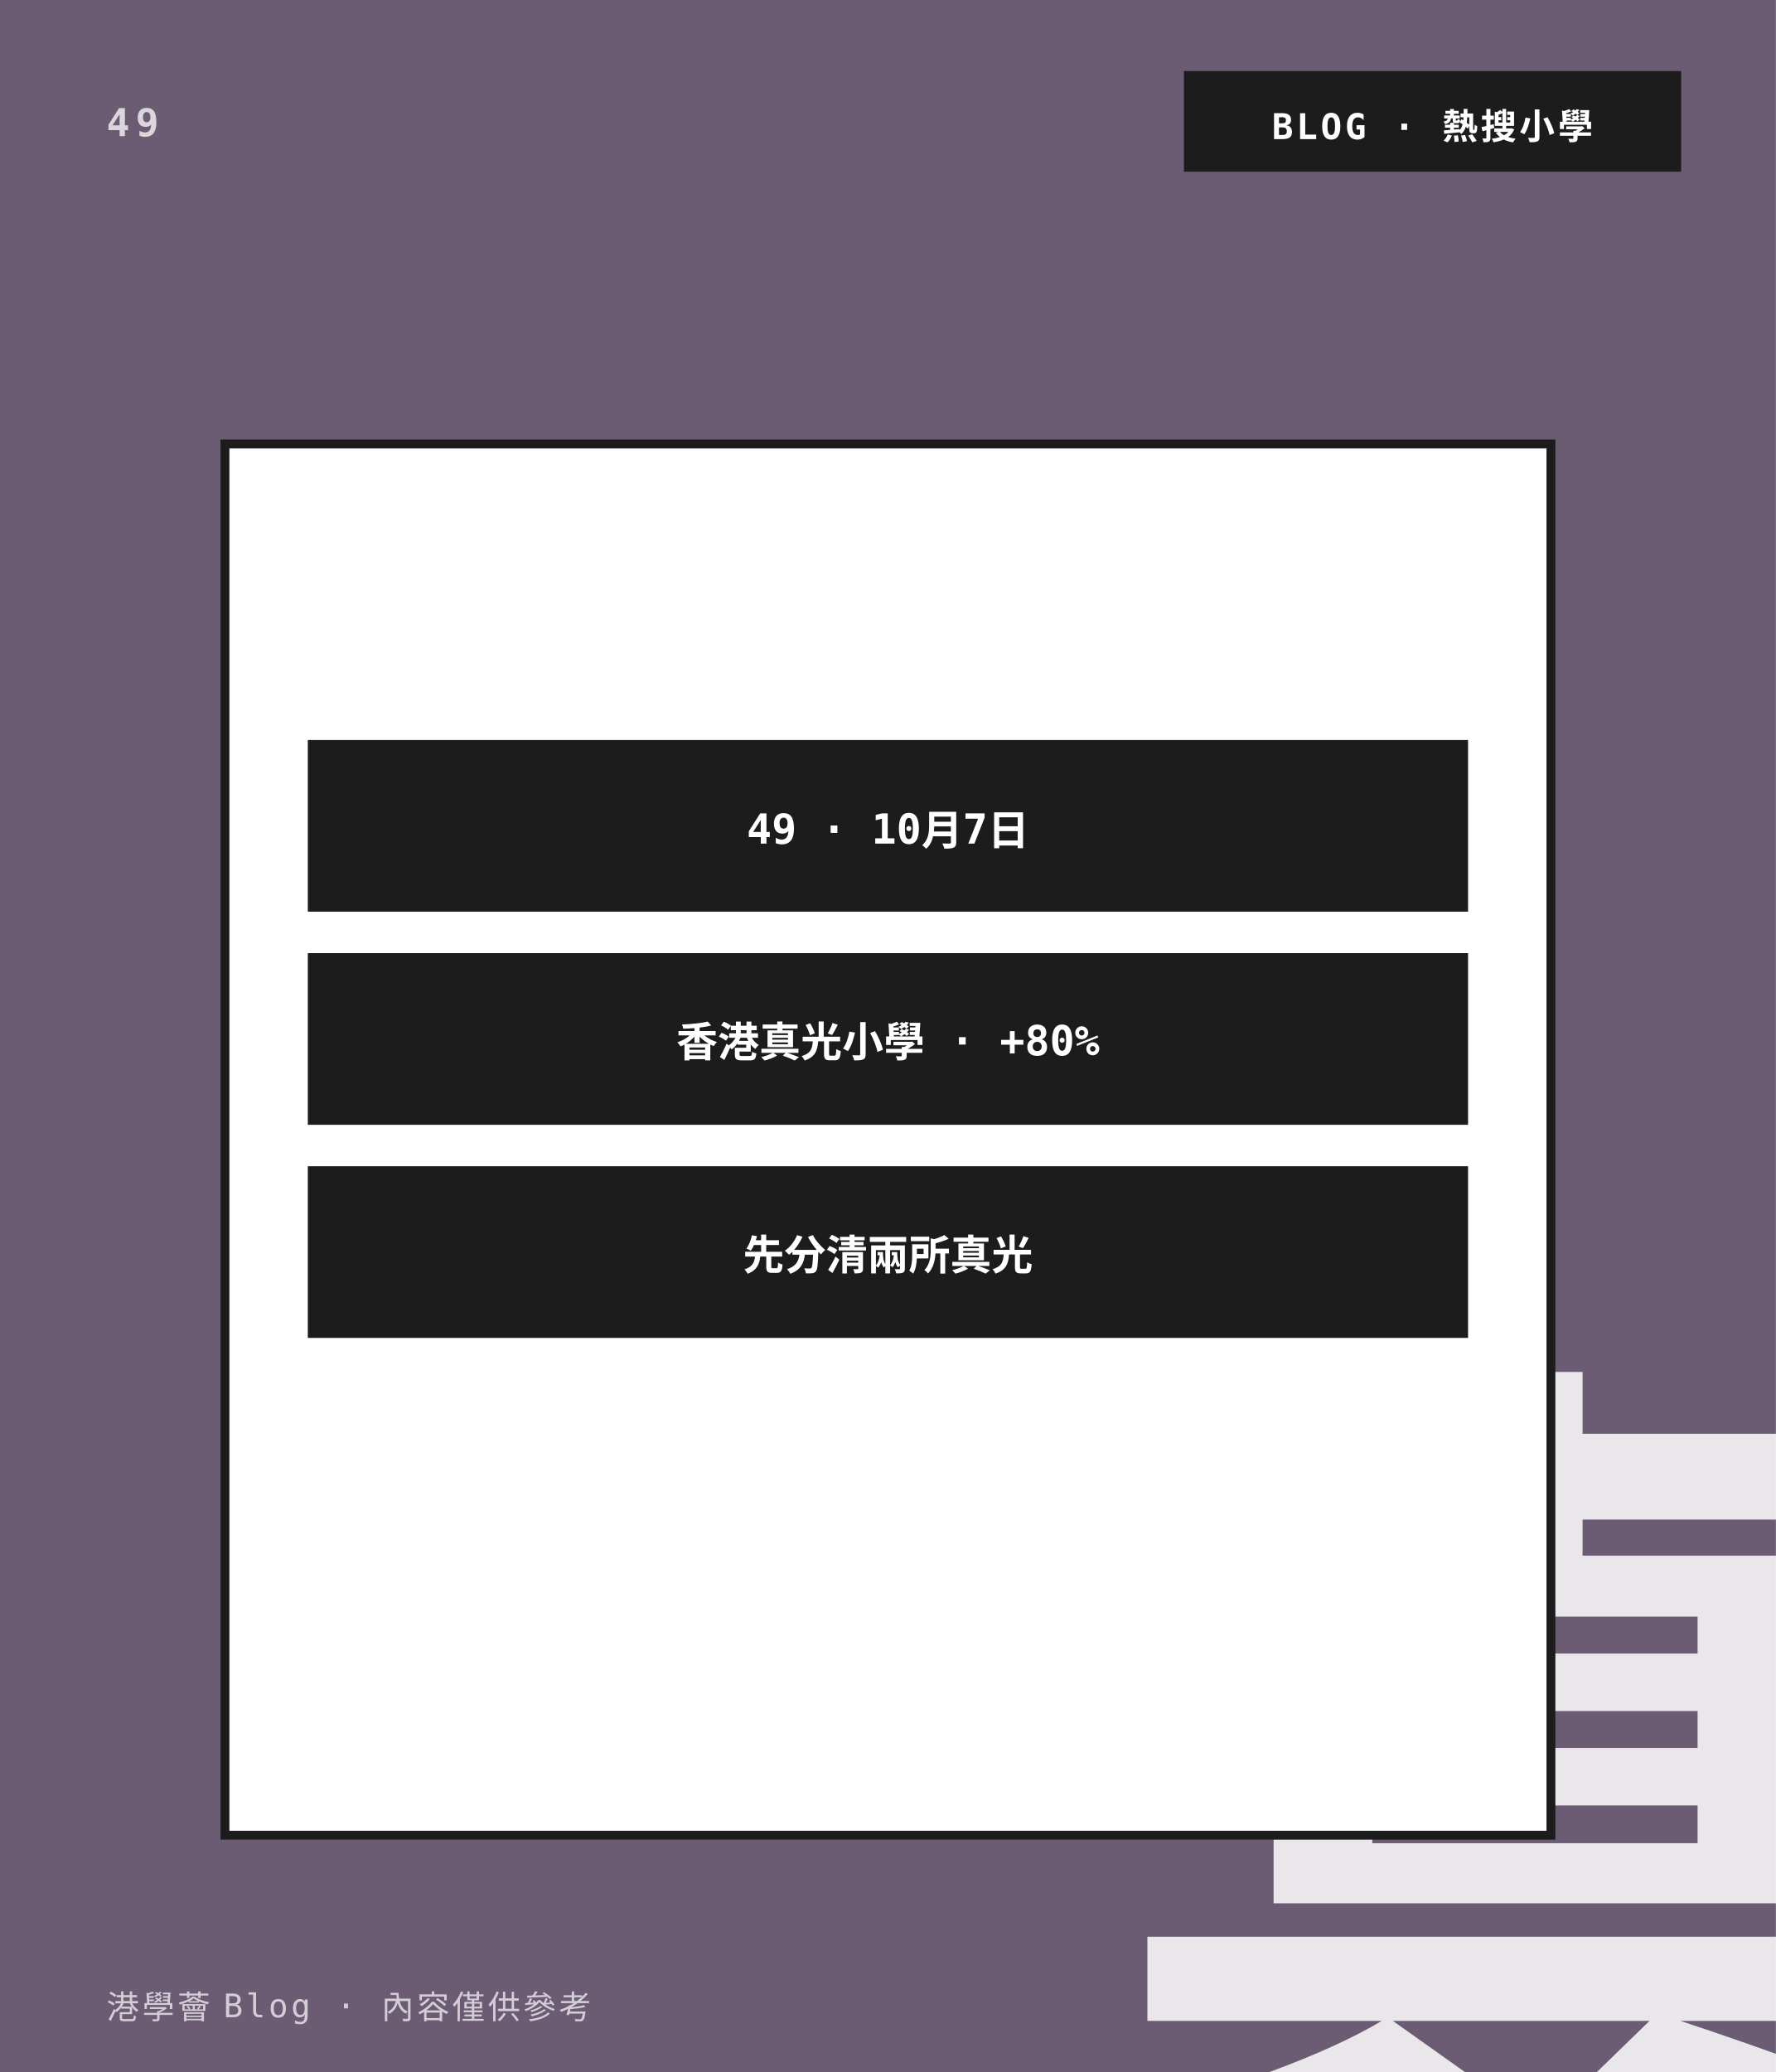
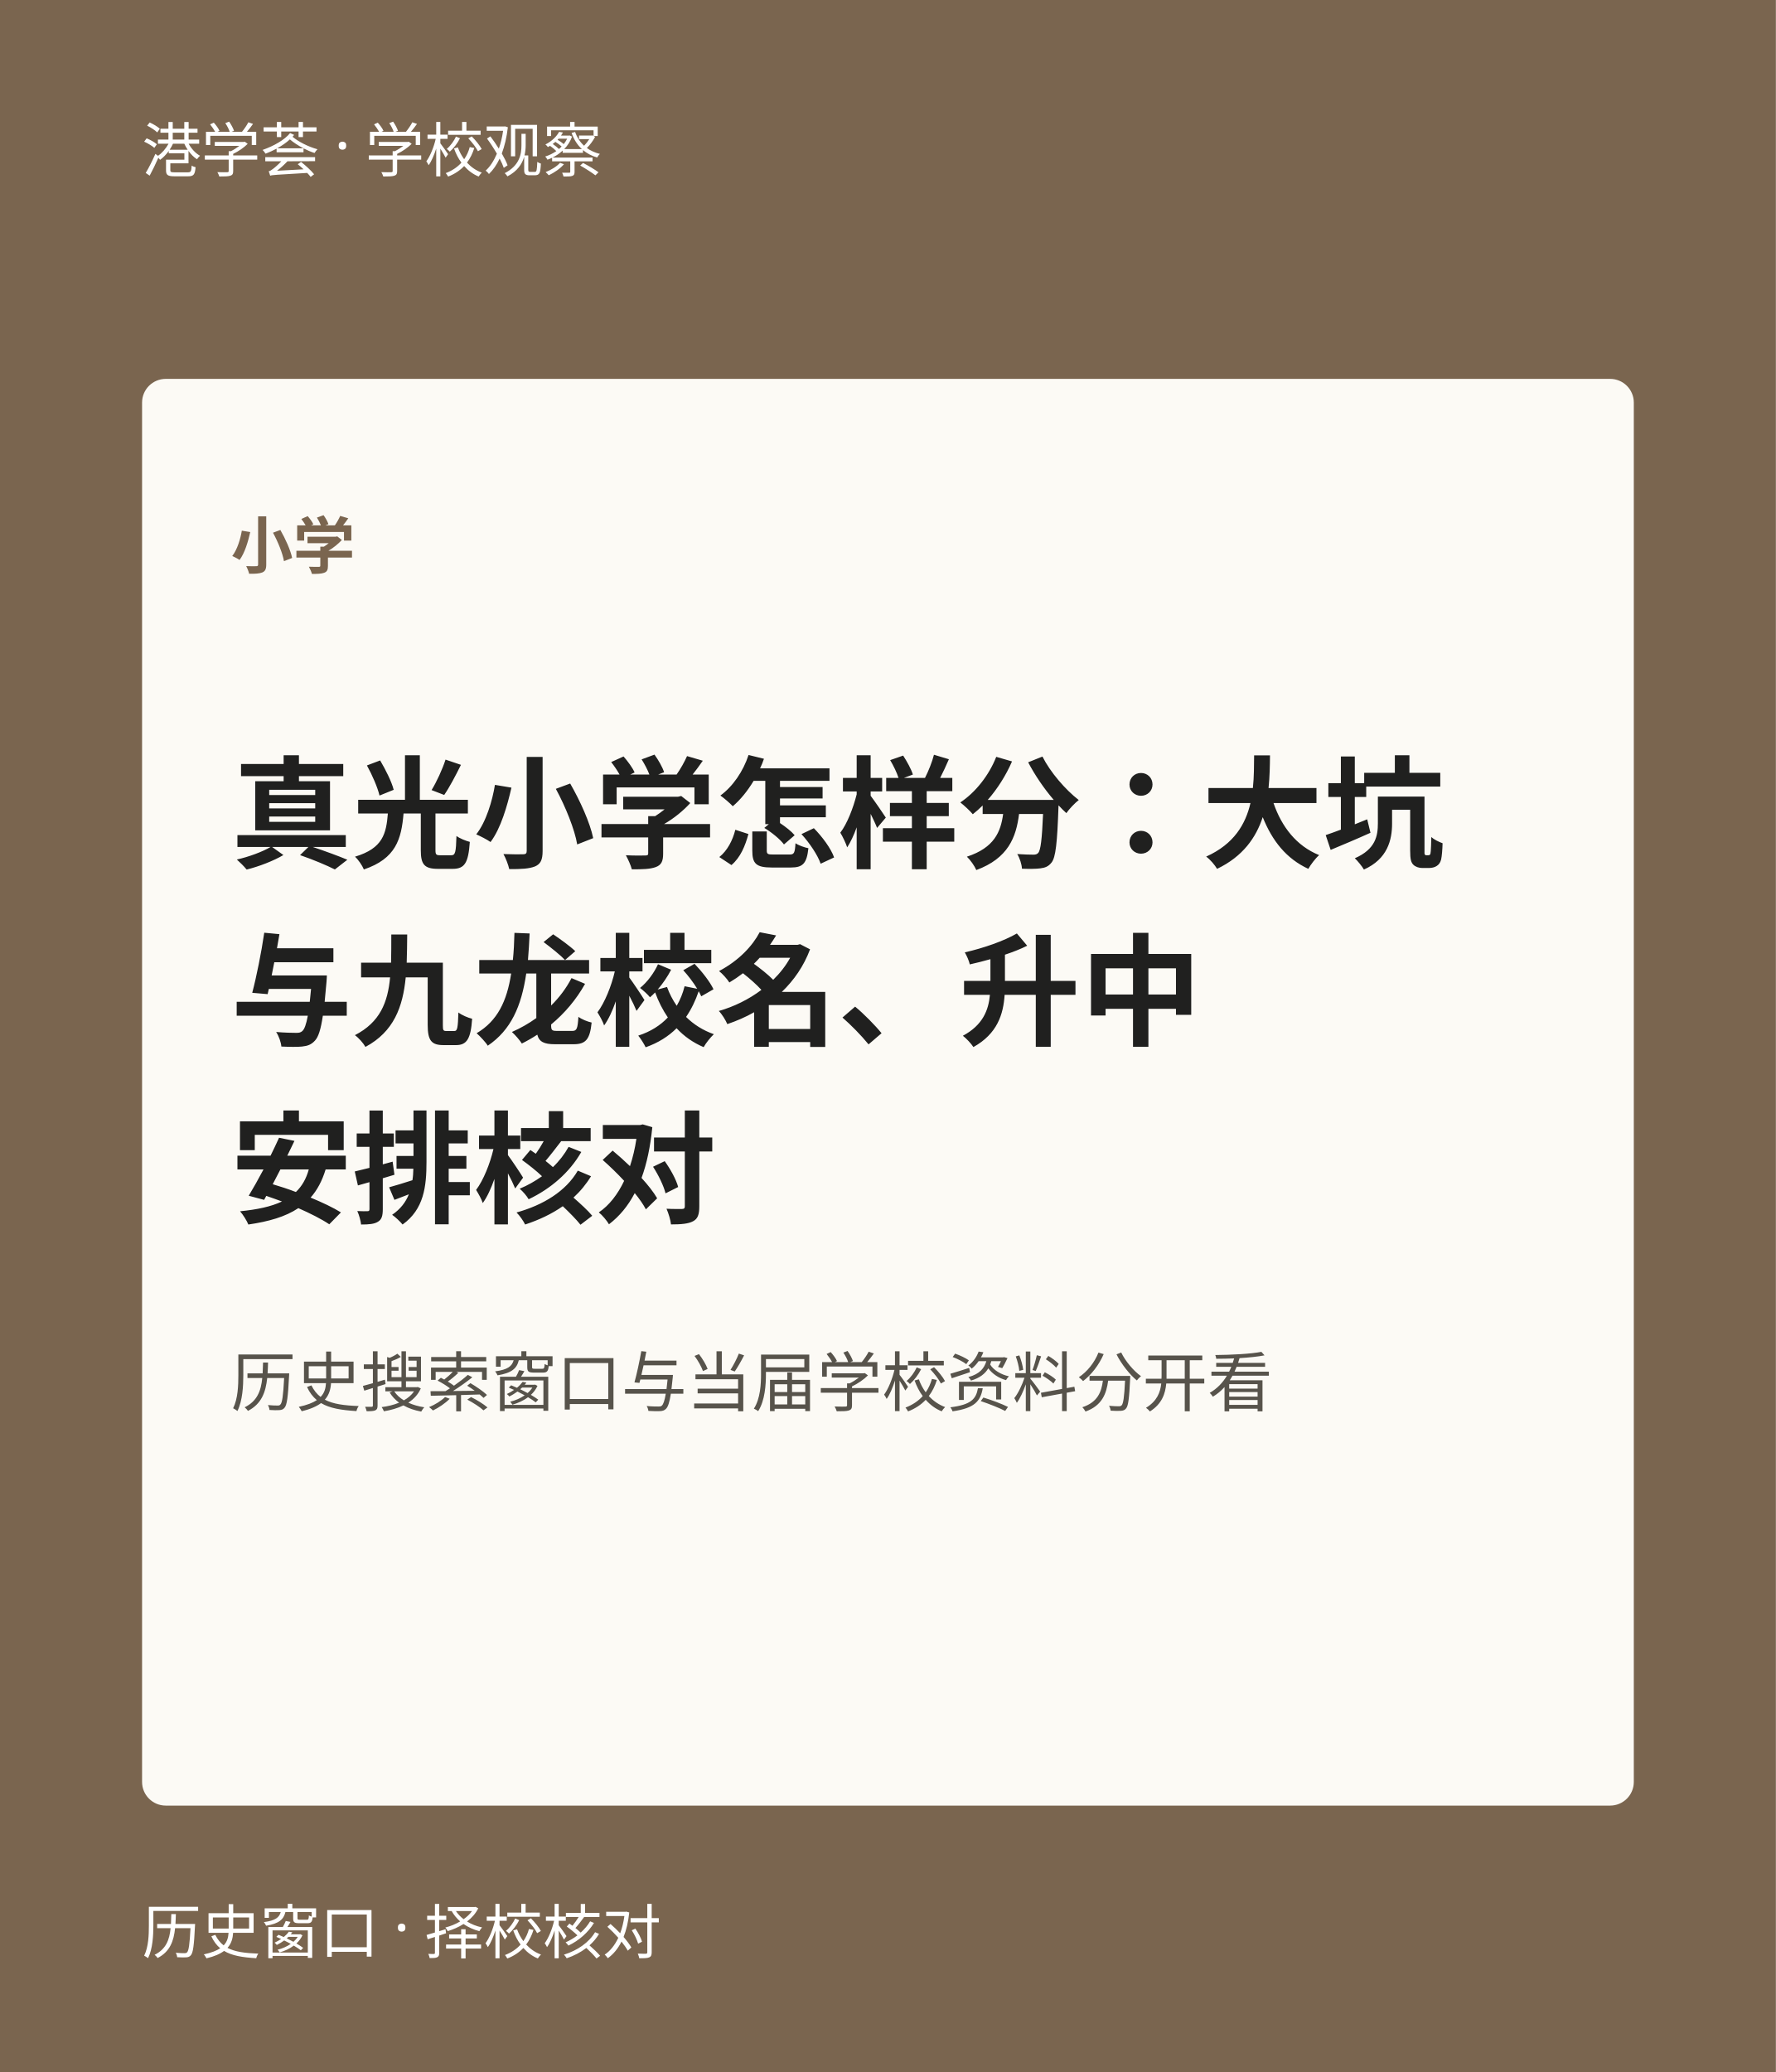
<svg xmlns="http://www.w3.org/2000/svg" width="600" height="700" viewBox="0 0 600 700">
-   <rect width="600" height="700" fill="#6B5B73" />
-   <rect x="400" y="24" width="168" height="34" fill="#1C1C1C" />
-   <text x="484" y="47" text-anchor="middle" font-family="ui-monospace, Menlo, monospace" font-size="12" font-weight="800" fill="#FFFFFF" letter-spacing="1">BLOG · 熱搜小學</text>
-   <text x="372" y="710" font-family="Georgia, 'Times New Roman', serif" font-size="290" font-weight="800" fill="rgba(255,255,255,.85)" letter-spacing="-16">真</text>
-   <text x="36" y="46" font-family="ui-monospace, Menlo, monospace" font-size="13" font-weight="600" fill="rgba(255,255,255,.75)" letter-spacing="2">49</text>
-   <rect x="76" y="150" width="448" height="470" fill="#FFFFFF" stroke="#1C1C1C" stroke-width="3" />
-   <rect x="104" y="250" width="392" height="58" fill="#1C1C1C" />
-   <text x="300" y="285" text-anchor="middle" font-family="ui-monospace, Menlo, monospace" font-size="14" font-weight="800" fill="#FFFFFF">49 · 10月7日</text>
-   <rect x="104" y="322" width="392" height="58" fill="#1C1C1C" />
-   <text x="300" y="357" text-anchor="middle" font-family="ui-monospace, Menlo, monospace" font-size="14" font-weight="800" fill="#FFFFFF">香港真光小學 · +80%</text>
-   <rect x="104" y="394" width="392" height="58" fill="#1C1C1C" />
-   <text x="300" y="429" text-anchor="middle" font-family="ui-monospace, Menlo, monospace" font-size="14" font-weight="800" fill="#FFFFFF">先分清兩所真光</text>
-   <text x="36" y="682" font-family="ui-monospace, Menlo, monospace" font-size="11" fill="rgba(255,255,255,.7)" letter-spacing="1">港學薈 Blog · 內容僅供參考</text>
+   <rect width="600" height="700" fill="#7A654F" />
+   <rect x="48" y="128" width="504" height="482" rx="8" fill="#FCFAF5" />
+   <text x="48" y="58" font-family="'Songti SC', 'STHeiti', serif" font-size="20" font-weight="500" fill="#fff">港学荟 · 学校观察</text>
+   <text x="78" y="192" font-family="'Songti SC', 'STHeiti', serif" font-size="21" font-weight="700" fill="#7A654F">小学</text>
+   <text x="78" y="290" font-family="'Songti SC', 'STHeiti', serif" font-size="41" font-weight="700" fill="#20201F">真光小学怎样分：大坑</text>
+   <text x="78" y="350" font-family="'Songti SC', 'STHeiti', serif" font-size="41" font-weight="700" fill="#20201F">与九龙校名、升中</text>
+   <text x="78" y="410" font-family="'Songti SC', 'STHeiti', serif" font-size="41" font-weight="700" fill="#20201F">安排核对</text>
+   <text x="78" y="475" font-family="'Songti SC', 'STHeiti', serif" font-size="22" font-weight="500" fill="#57534B">历史搜索窗口与当届学校资料分开看</text>
+   <text x="48" y="660" font-family="'Songti SC', 'STHeiti', serif" font-size="20" font-weight="500" fill="#fff">历史窗口 · 择校核对</text>
</svg>
